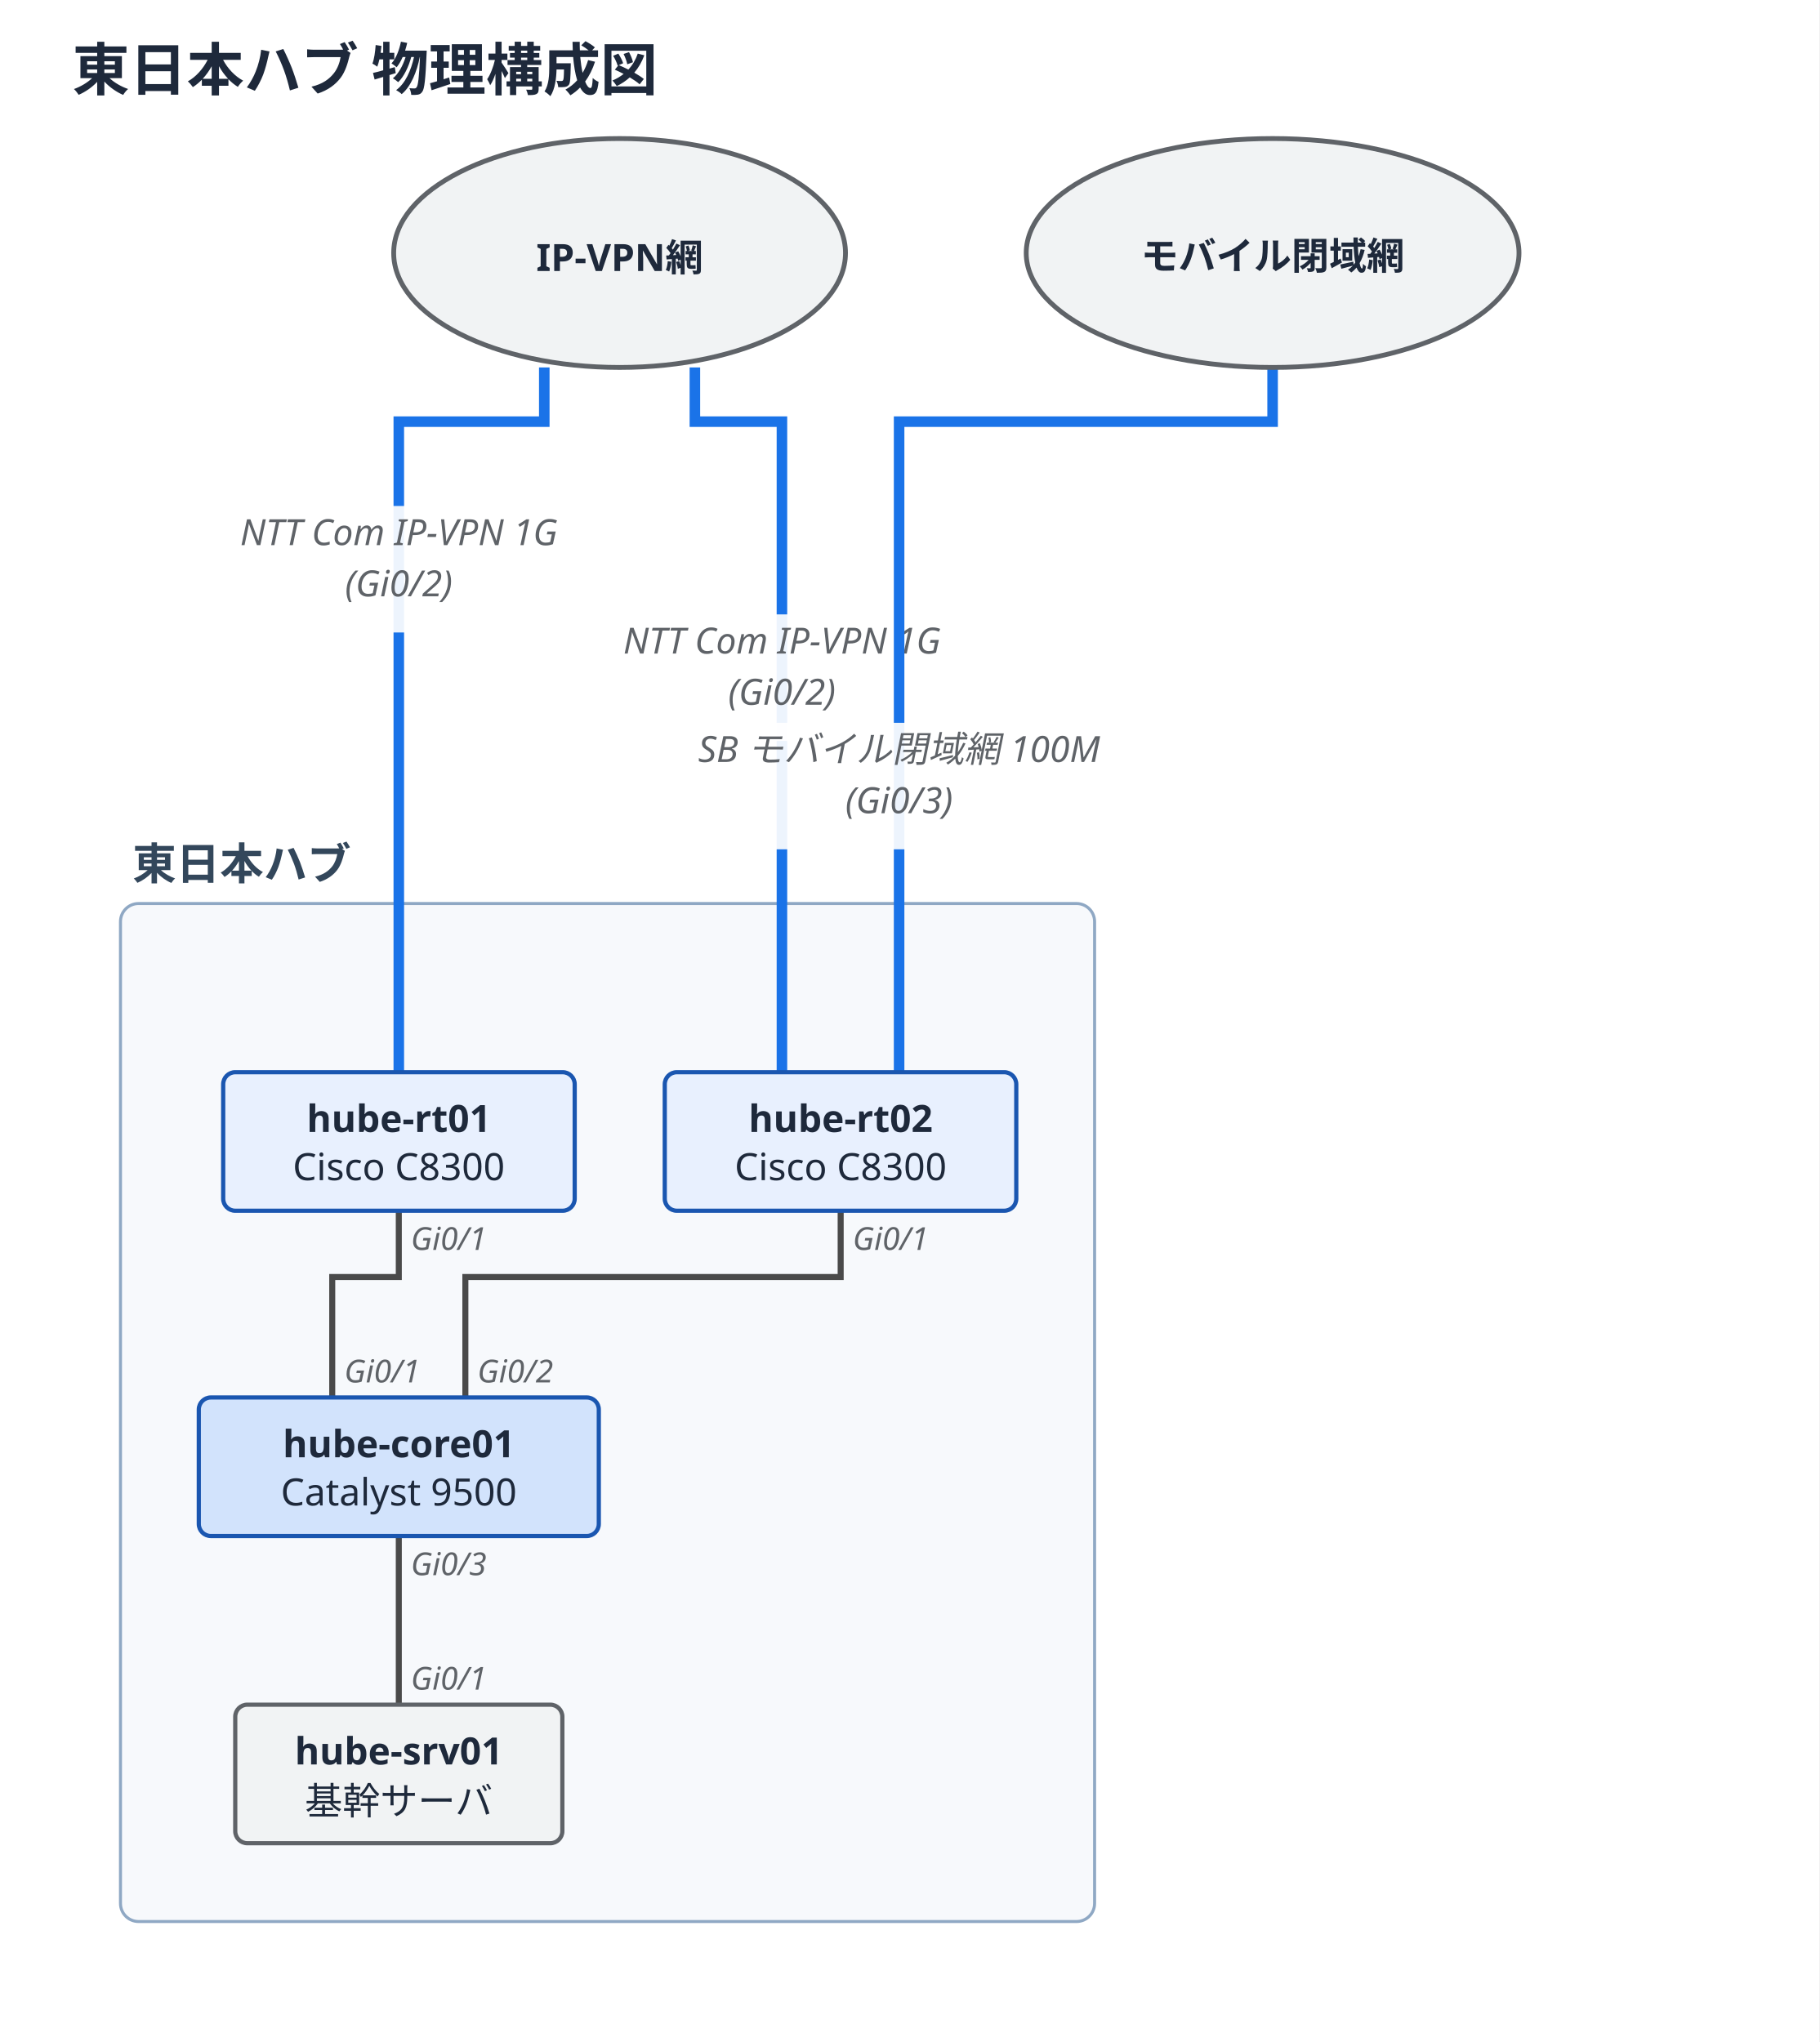
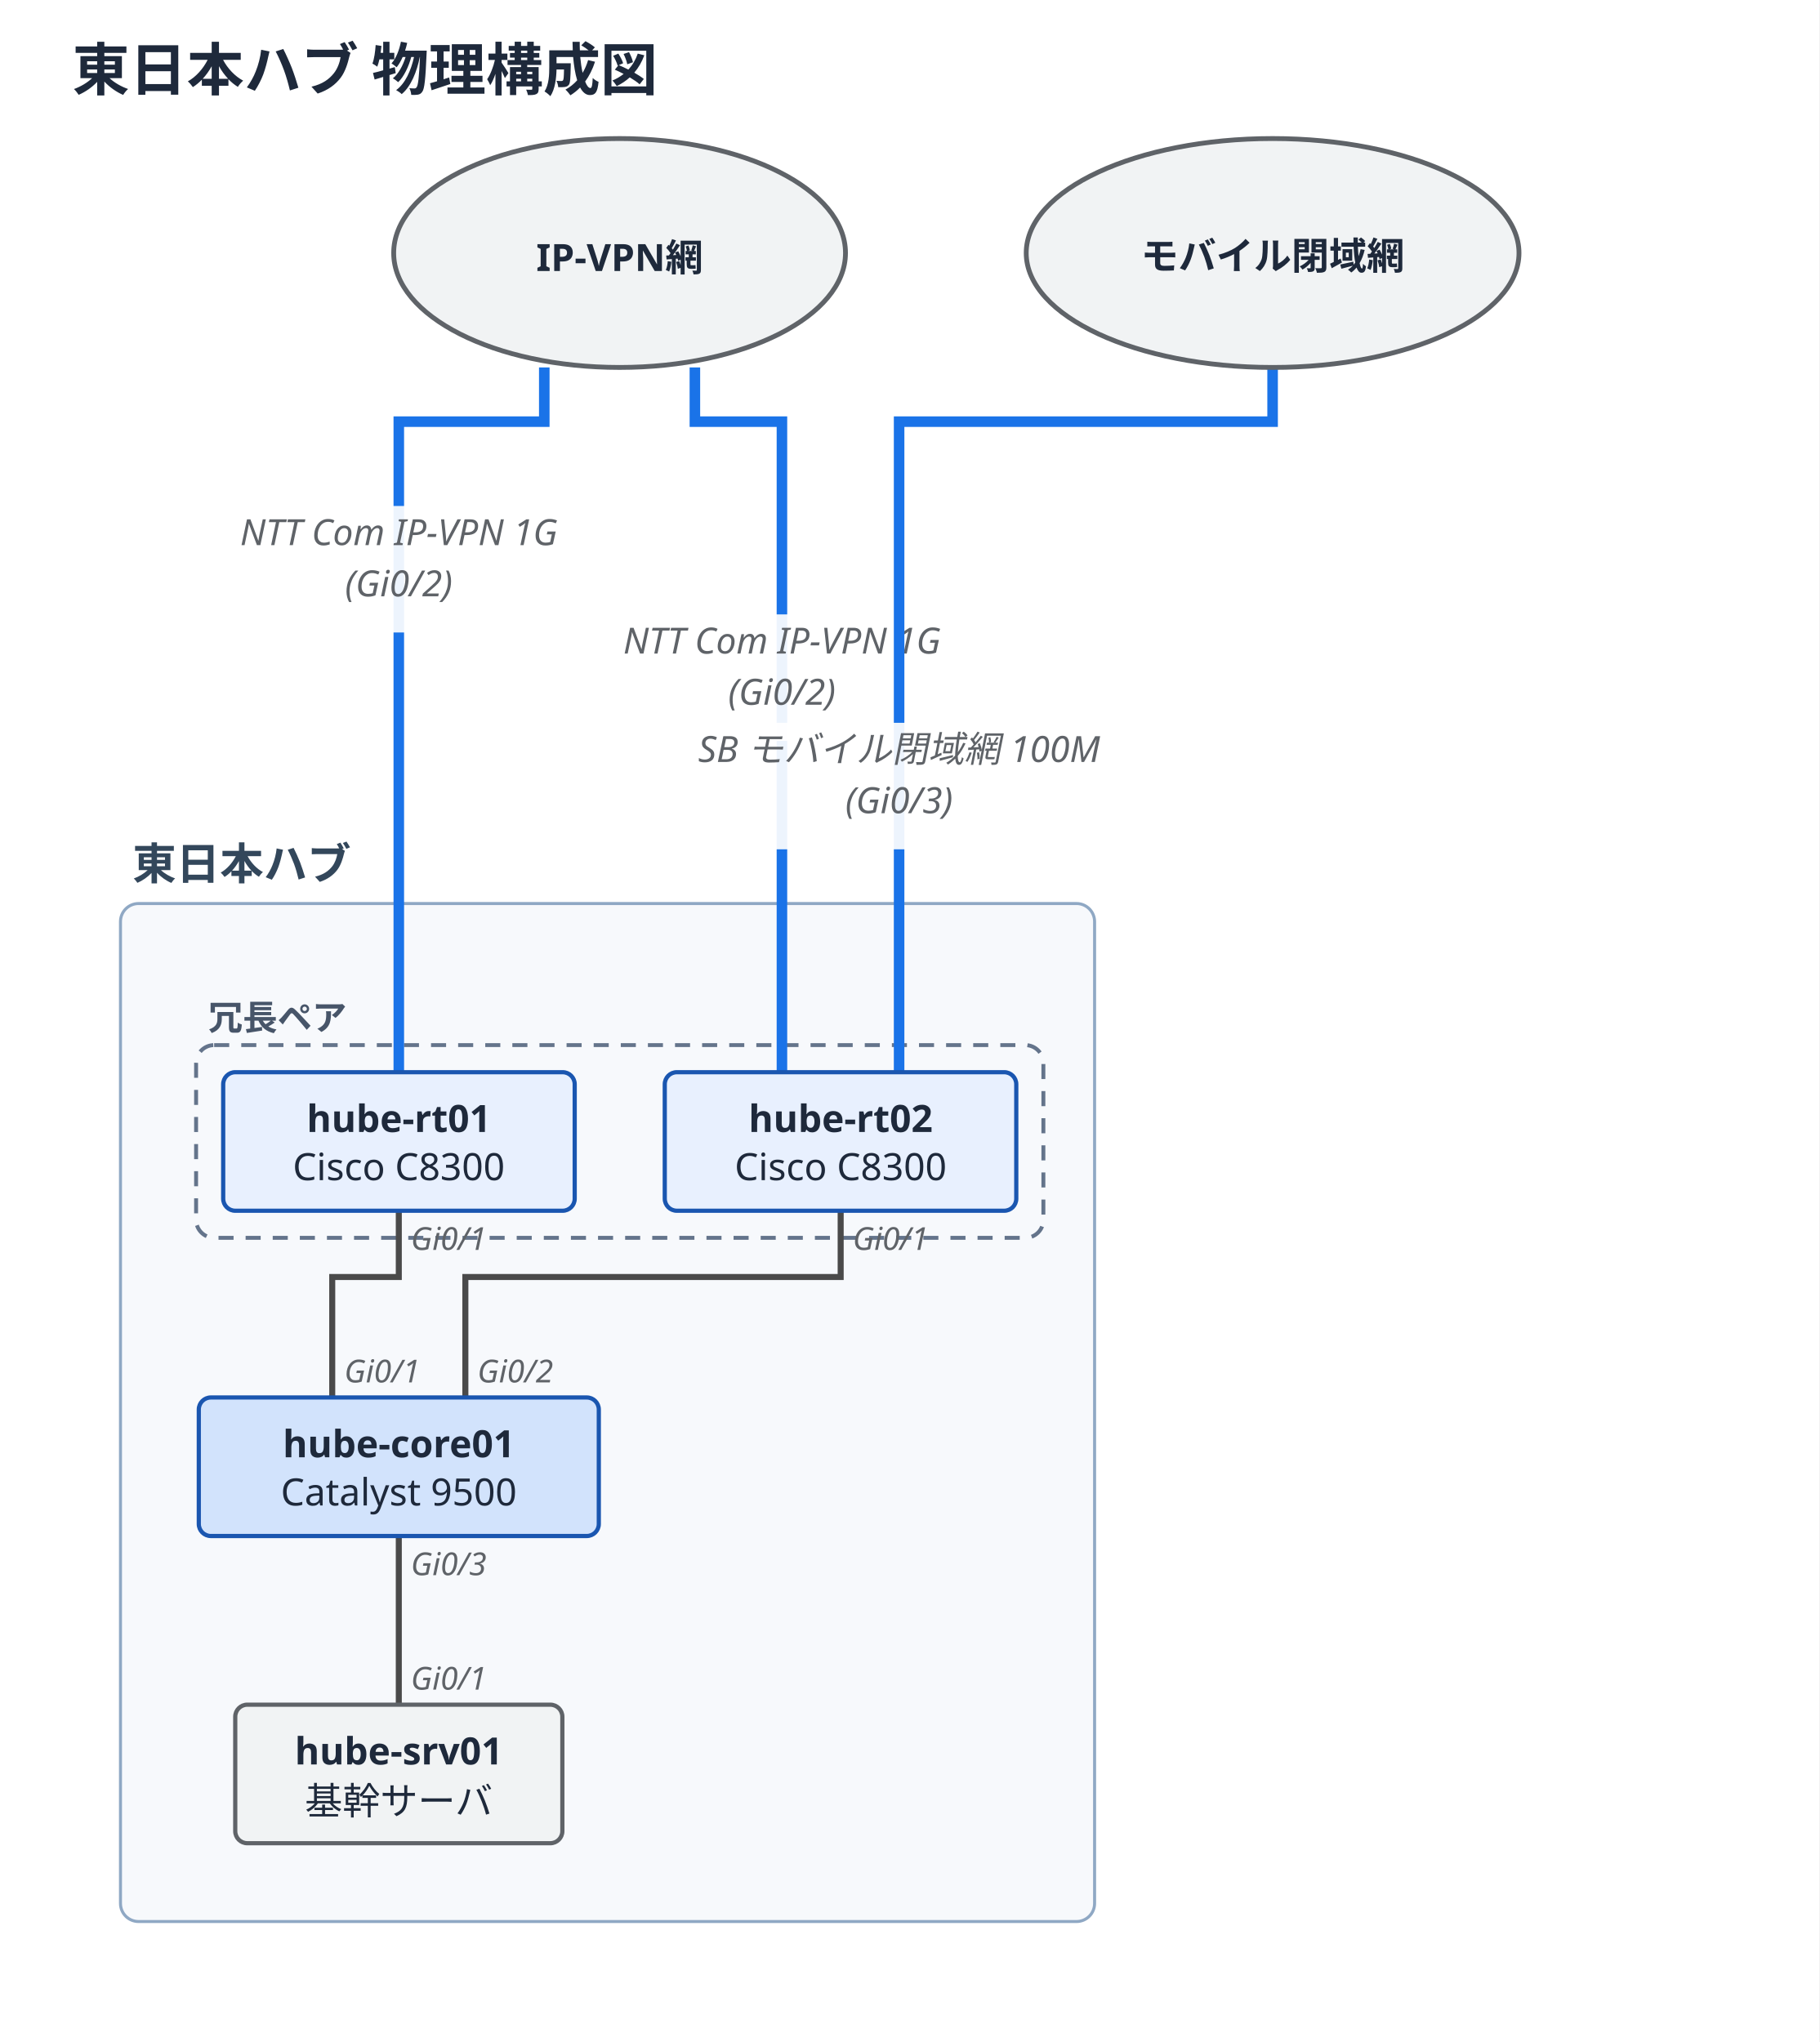
<svg xmlns="http://www.w3.org/2000/svg" width="604" height="678" viewBox="0 0 604 678" font-family="'Segoe UI','Hiragino Sans','Noto Sans JP',Meiryo,sans-serif">
  <defs />
  <rect width="100%" height="100%" fill="#ffffff" />
  <text x="24" y="30" font-size="19" font-weight="700" fill="#1e293b">東日本ハブ 物理構成図</text>
  <rect x="40.0" y="300.0" width="323.4" height="338.0" rx="6" fill="#f7f9fc" stroke="#8fa8c4" />
  <text x="44.0" y="292.0" font-size="14.5" font-weight="600" fill="#33475b">東日本ハブ</text>
+   <rect x="65.1" y="347.0" width="281.3" height="64.0" rx="6" fill="none" stroke="#64748b" stroke-width="1.3" stroke-dasharray="5 4" />
+   <text x="69.1" y="342.0" font-size="11.5" font-weight="600" fill="#475569">冗長ペア</text>
  <polyline points="132.4,402.0 132.4,424.0 110.3,424.0 110.3,464.0" fill="none" stroke="#4a4a4a" stroke-width="2.0" opacity="1.0" />
  <text x="136.4" y="415.0" font-size="10.5" font-style="italic" fill="#5f6368" opacity="1.0">Gi0/1</text>
  <text x="114.3" y="459.0" font-size="10.5" font-style="italic" fill="#5f6368" opacity="1.0">Gi0/1</text>
  <polyline points="279.1,402.0 279.1,424.0 154.5,424.0 154.5,464.0" fill="none" stroke="#4a4a4a" stroke-width="2.0" opacity="1.0" />
  <text x="283.1" y="415.0" font-size="10.5" font-style="italic" fill="#5f6368" opacity="1.0">Gi0/1</text>
  <text x="158.5" y="459.0" font-size="10.5" font-style="italic" fill="#5f6368" opacity="1.0">Gi0/2</text>
  <polyline points="132.4,510.0 132.4,566.0" fill="none" stroke="#4a4a4a" stroke-width="2.0" opacity="1.0" />
  <text x="136.4" y="523.0" font-size="10.5" font-style="italic" fill="#5f6368" opacity="1.0">Gi0/3</text>
  <text x="136.4" y="561.0" font-size="10.5" font-style="italic" fill="#5f6368" opacity="1.0">Gi0/1</text>
  <polyline points="180.7,122.0 180.7,140.0 132.4,140.0 132.4,356.0" fill="none" stroke="#1a73e8" stroke-width="3.5" opacity="1.0" />
  <rect x="60.5" y="168.0" width="143.8" height="42.0" rx="4" fill="#ffffff" fill-opacity="0.92" opacity="1.0" />
  <text x="132.4" y="181.0" text-anchor="middle" font-size="12" font-style="italic" font-weight="400" fill="#5f6368" opacity="1.0">NTT Com IP-VPN 1G</text>
  <text x="132.4" y="198.0" text-anchor="middle" font-size="12" font-style="italic" font-weight="400" fill="#5f6368" opacity="1.0">(Gi0/2)</text>
  <polyline points="230.7,122.0 230.7,140.0 259.6,140.0 259.6,356.0" fill="none" stroke="#1a73e8" stroke-width="3.5" opacity="1.0" />
  <rect x="187.7" y="204.0" width="143.8" height="42.0" rx="4" fill="#ffffff" fill-opacity="0.92" opacity="1.0" />
  <text x="259.6" y="217.0" text-anchor="middle" font-size="12" font-style="italic" font-weight="400" fill="#5f6368" opacity="1.0">NTT Com IP-VPN 1G</text>
  <text x="259.6" y="234.0" text-anchor="middle" font-size="12" font-style="italic" font-weight="400" fill="#5f6368" opacity="1.0">(Gi0/2)</text>
  <polyline points="422.5,122.0 422.5,140.0 298.5,140.0 298.5,356.0" fill="none" stroke="#1a73e8" stroke-width="3.5" opacity="1.0" />
  <rect x="215.6" y="240.0" width="165.9" height="42.0" rx="4" fill="#ffffff" fill-opacity="0.92" opacity="1.0" />
  <text x="298.5" y="253.0" text-anchor="middle" font-size="12" font-style="italic" font-weight="400" fill="#5f6368" opacity="1.0">SB モバイル閉域網 100M</text>
  <text x="298.5" y="270.0" text-anchor="middle" font-size="12" font-style="italic" font-weight="400" fill="#5f6368" opacity="1.0">(Gi0/3)</text>
  <ellipse cx="205.7" cy="84.0" rx="75.0" ry="38.0" fill="#f1f3f4" stroke="#5f6368" stroke-width="1.6" />
  <text x="205.7" y="84.0" text-anchor="middle" dominant-baseline="central" font-size="12.5" font-weight="600" fill="#1e293b">IP-VPN網</text>
  <ellipse cx="422.5" cy="84.0" rx="81.8" ry="38.0" fill="#f1f3f4" stroke="#5f6368" stroke-width="1.6" />
  <text x="422.5" y="84.0" text-anchor="middle" dominant-baseline="central" font-size="12.5" font-weight="600" fill="#1e293b">モバイル閉域網</text>
  <rect x="74.1" y="356.0" width="116.7" height="46.0" rx="4" fill="#e8f0fe" stroke="#1a56b0" stroke-width="1.4" />
  <text x="132.4" y="371.0" text-anchor="middle" dominant-baseline="central" font-size="12.5" font-weight="600" fill="#1e293b">hube-rt01</text>
  <text x="132.4" y="387.0" text-anchor="middle" dominant-baseline="central" font-size="12.5" font-weight="400" fill="#1e293b">Cisco C8300</text>
  <rect x="66.0" y="464.0" width="132.8" height="46.0" rx="4" fill="#d2e3fc" stroke="#1a56b0" stroke-width="1.4" />
  <text x="132.4" y="479.0" text-anchor="middle" dominant-baseline="central" font-size="12.5" font-weight="600" fill="#1e293b">hube-core01</text>
  <text x="132.4" y="495.0" text-anchor="middle" dominant-baseline="central" font-size="12.5" font-weight="400" fill="#1e293b">Catalyst 9500</text>
  <rect x="220.7" y="356.0" width="116.7" height="46.0" rx="4" fill="#e8f0fe" stroke="#1a56b0" stroke-width="1.4" />
  <text x="279.1" y="371.0" text-anchor="middle" dominant-baseline="central" font-size="12.5" font-weight="600" fill="#1e293b">hube-rt02</text>
  <text x="279.1" y="387.0" text-anchor="middle" dominant-baseline="central" font-size="12.5" font-weight="400" fill="#1e293b">Cisco C8300</text>
  <rect x="78.1" y="566.0" width="108.6" height="46.0" rx="4" fill="#f1f3f4" stroke="#5f6368" stroke-width="1.4" />
  <text x="132.4" y="581.0" text-anchor="middle" dominant-baseline="central" font-size="12.5" font-weight="600" fill="#1e293b">hube-srv01</text>
  <text x="132.4" y="597.0" text-anchor="middle" dominant-baseline="central" font-size="12.5" font-weight="400" fill="#1e293b">基幹サーバ</text>
</svg>
